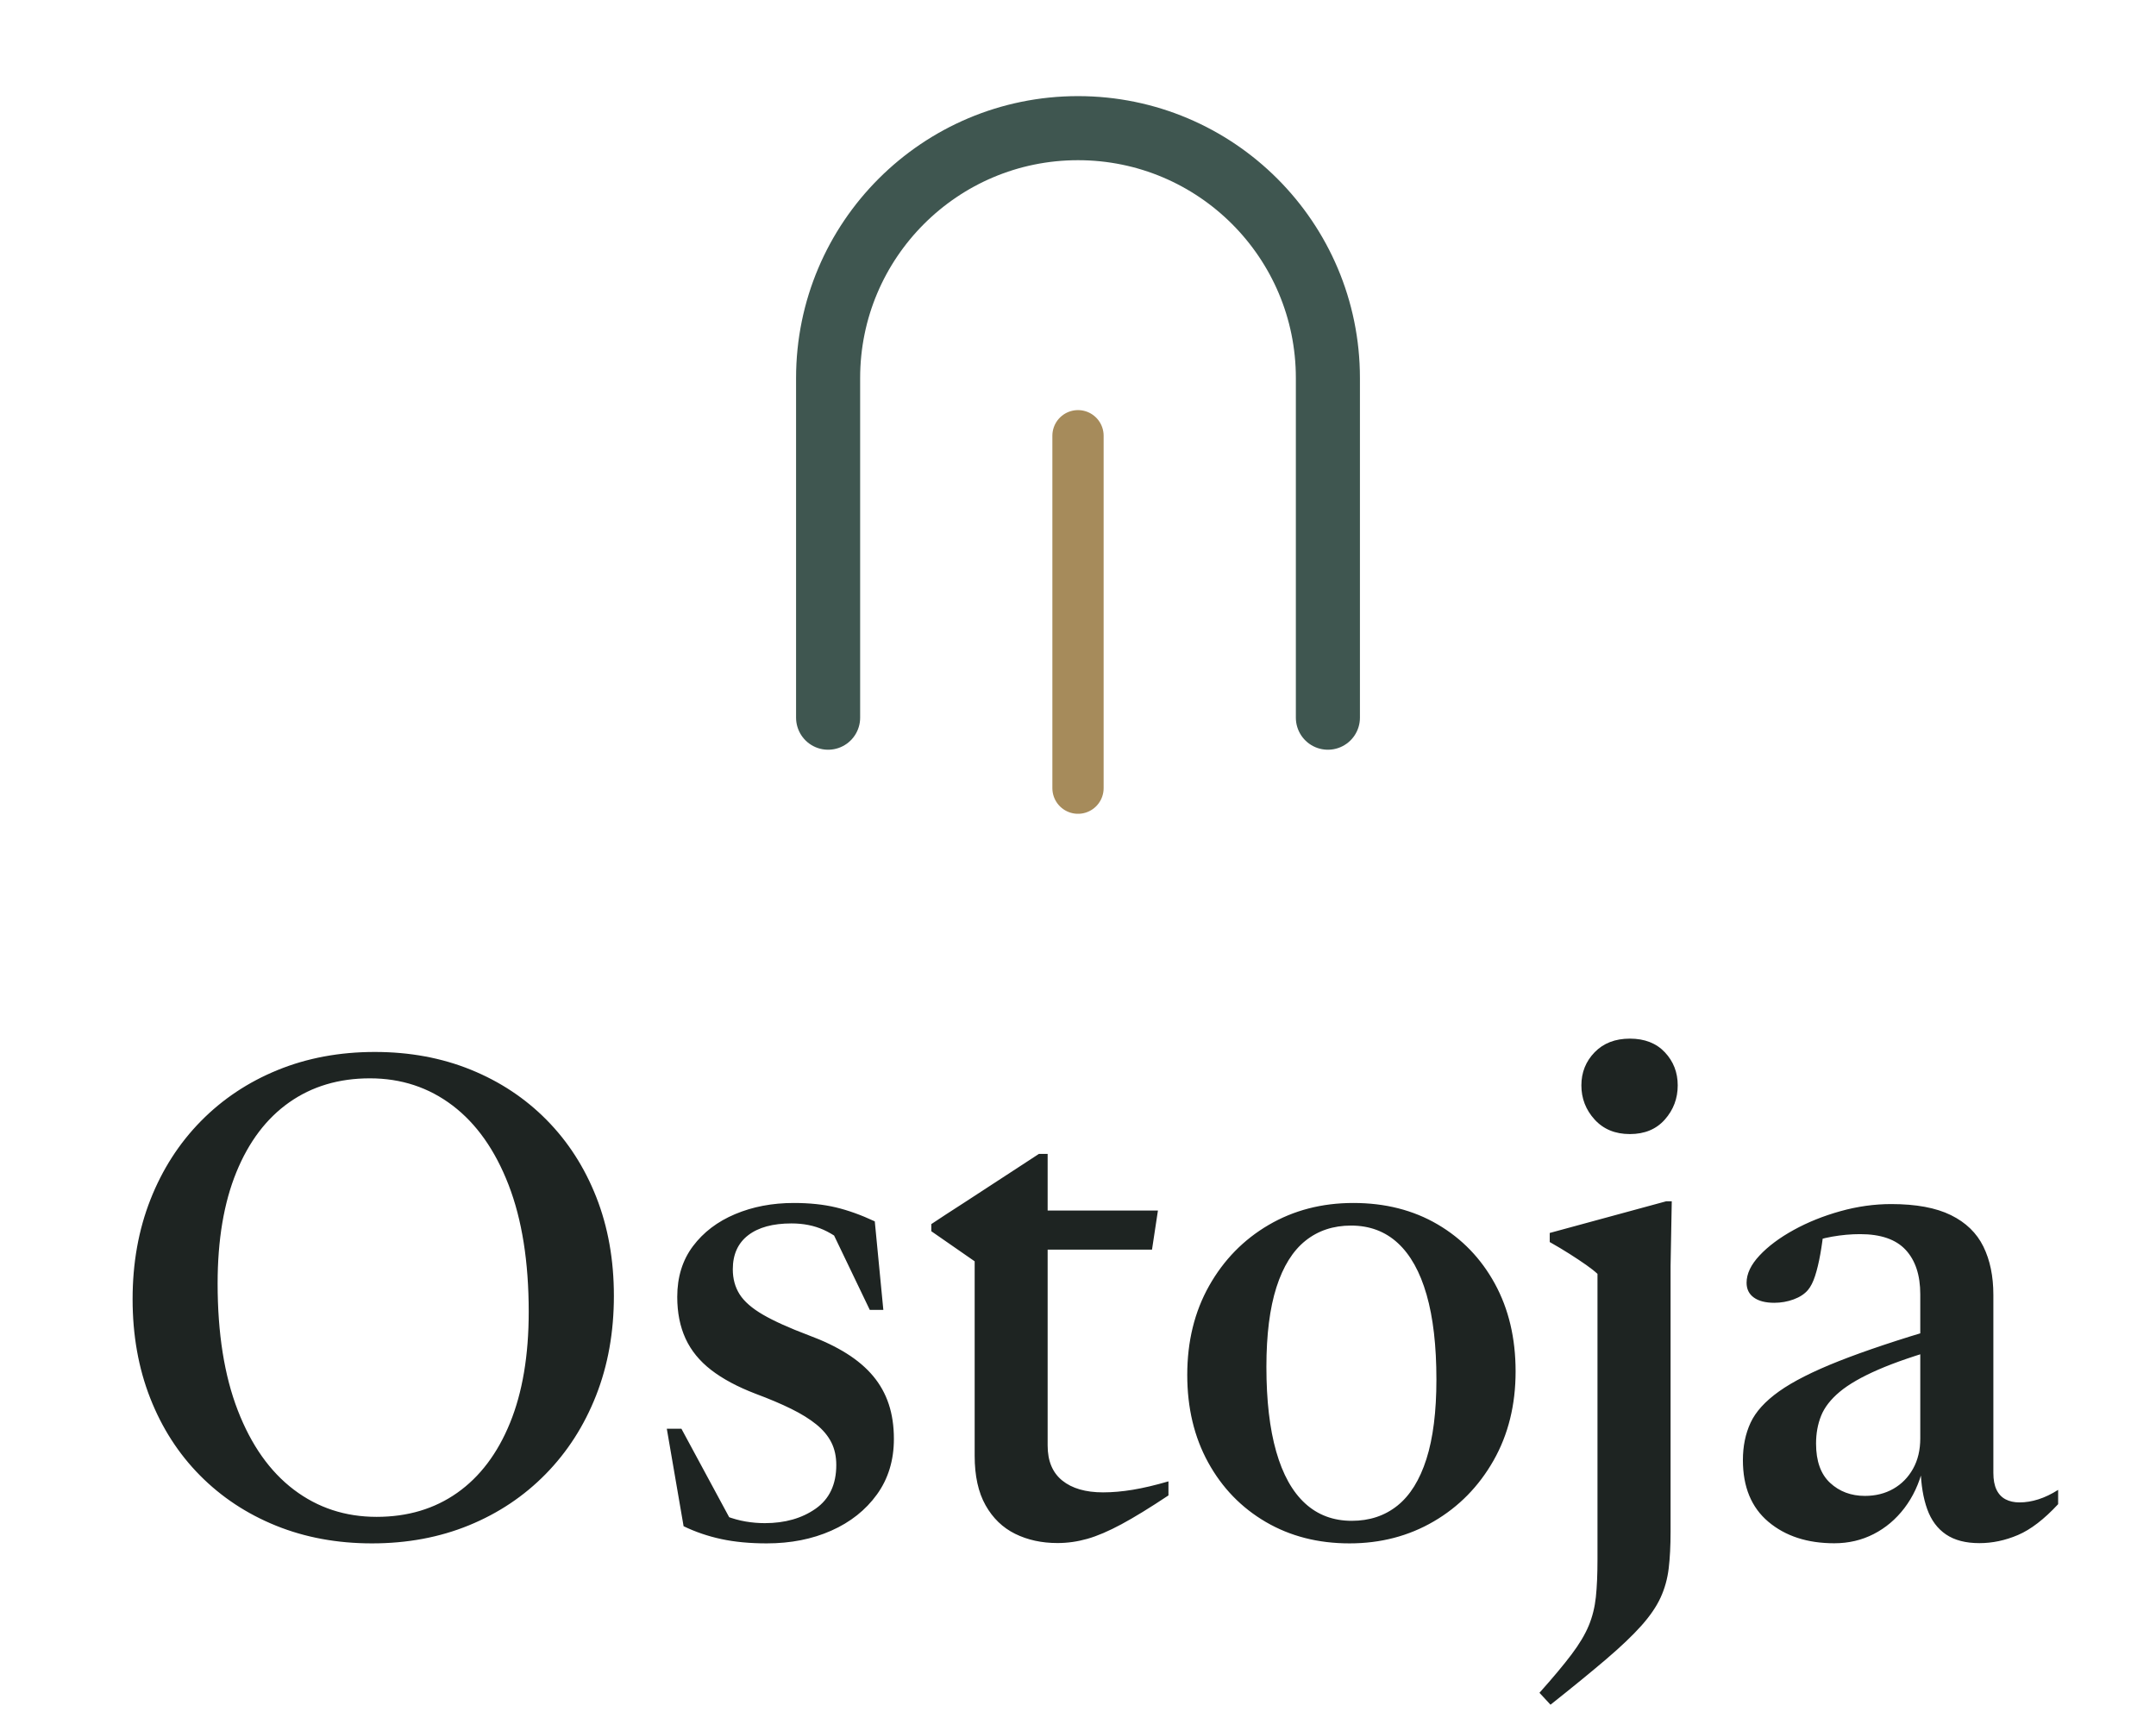
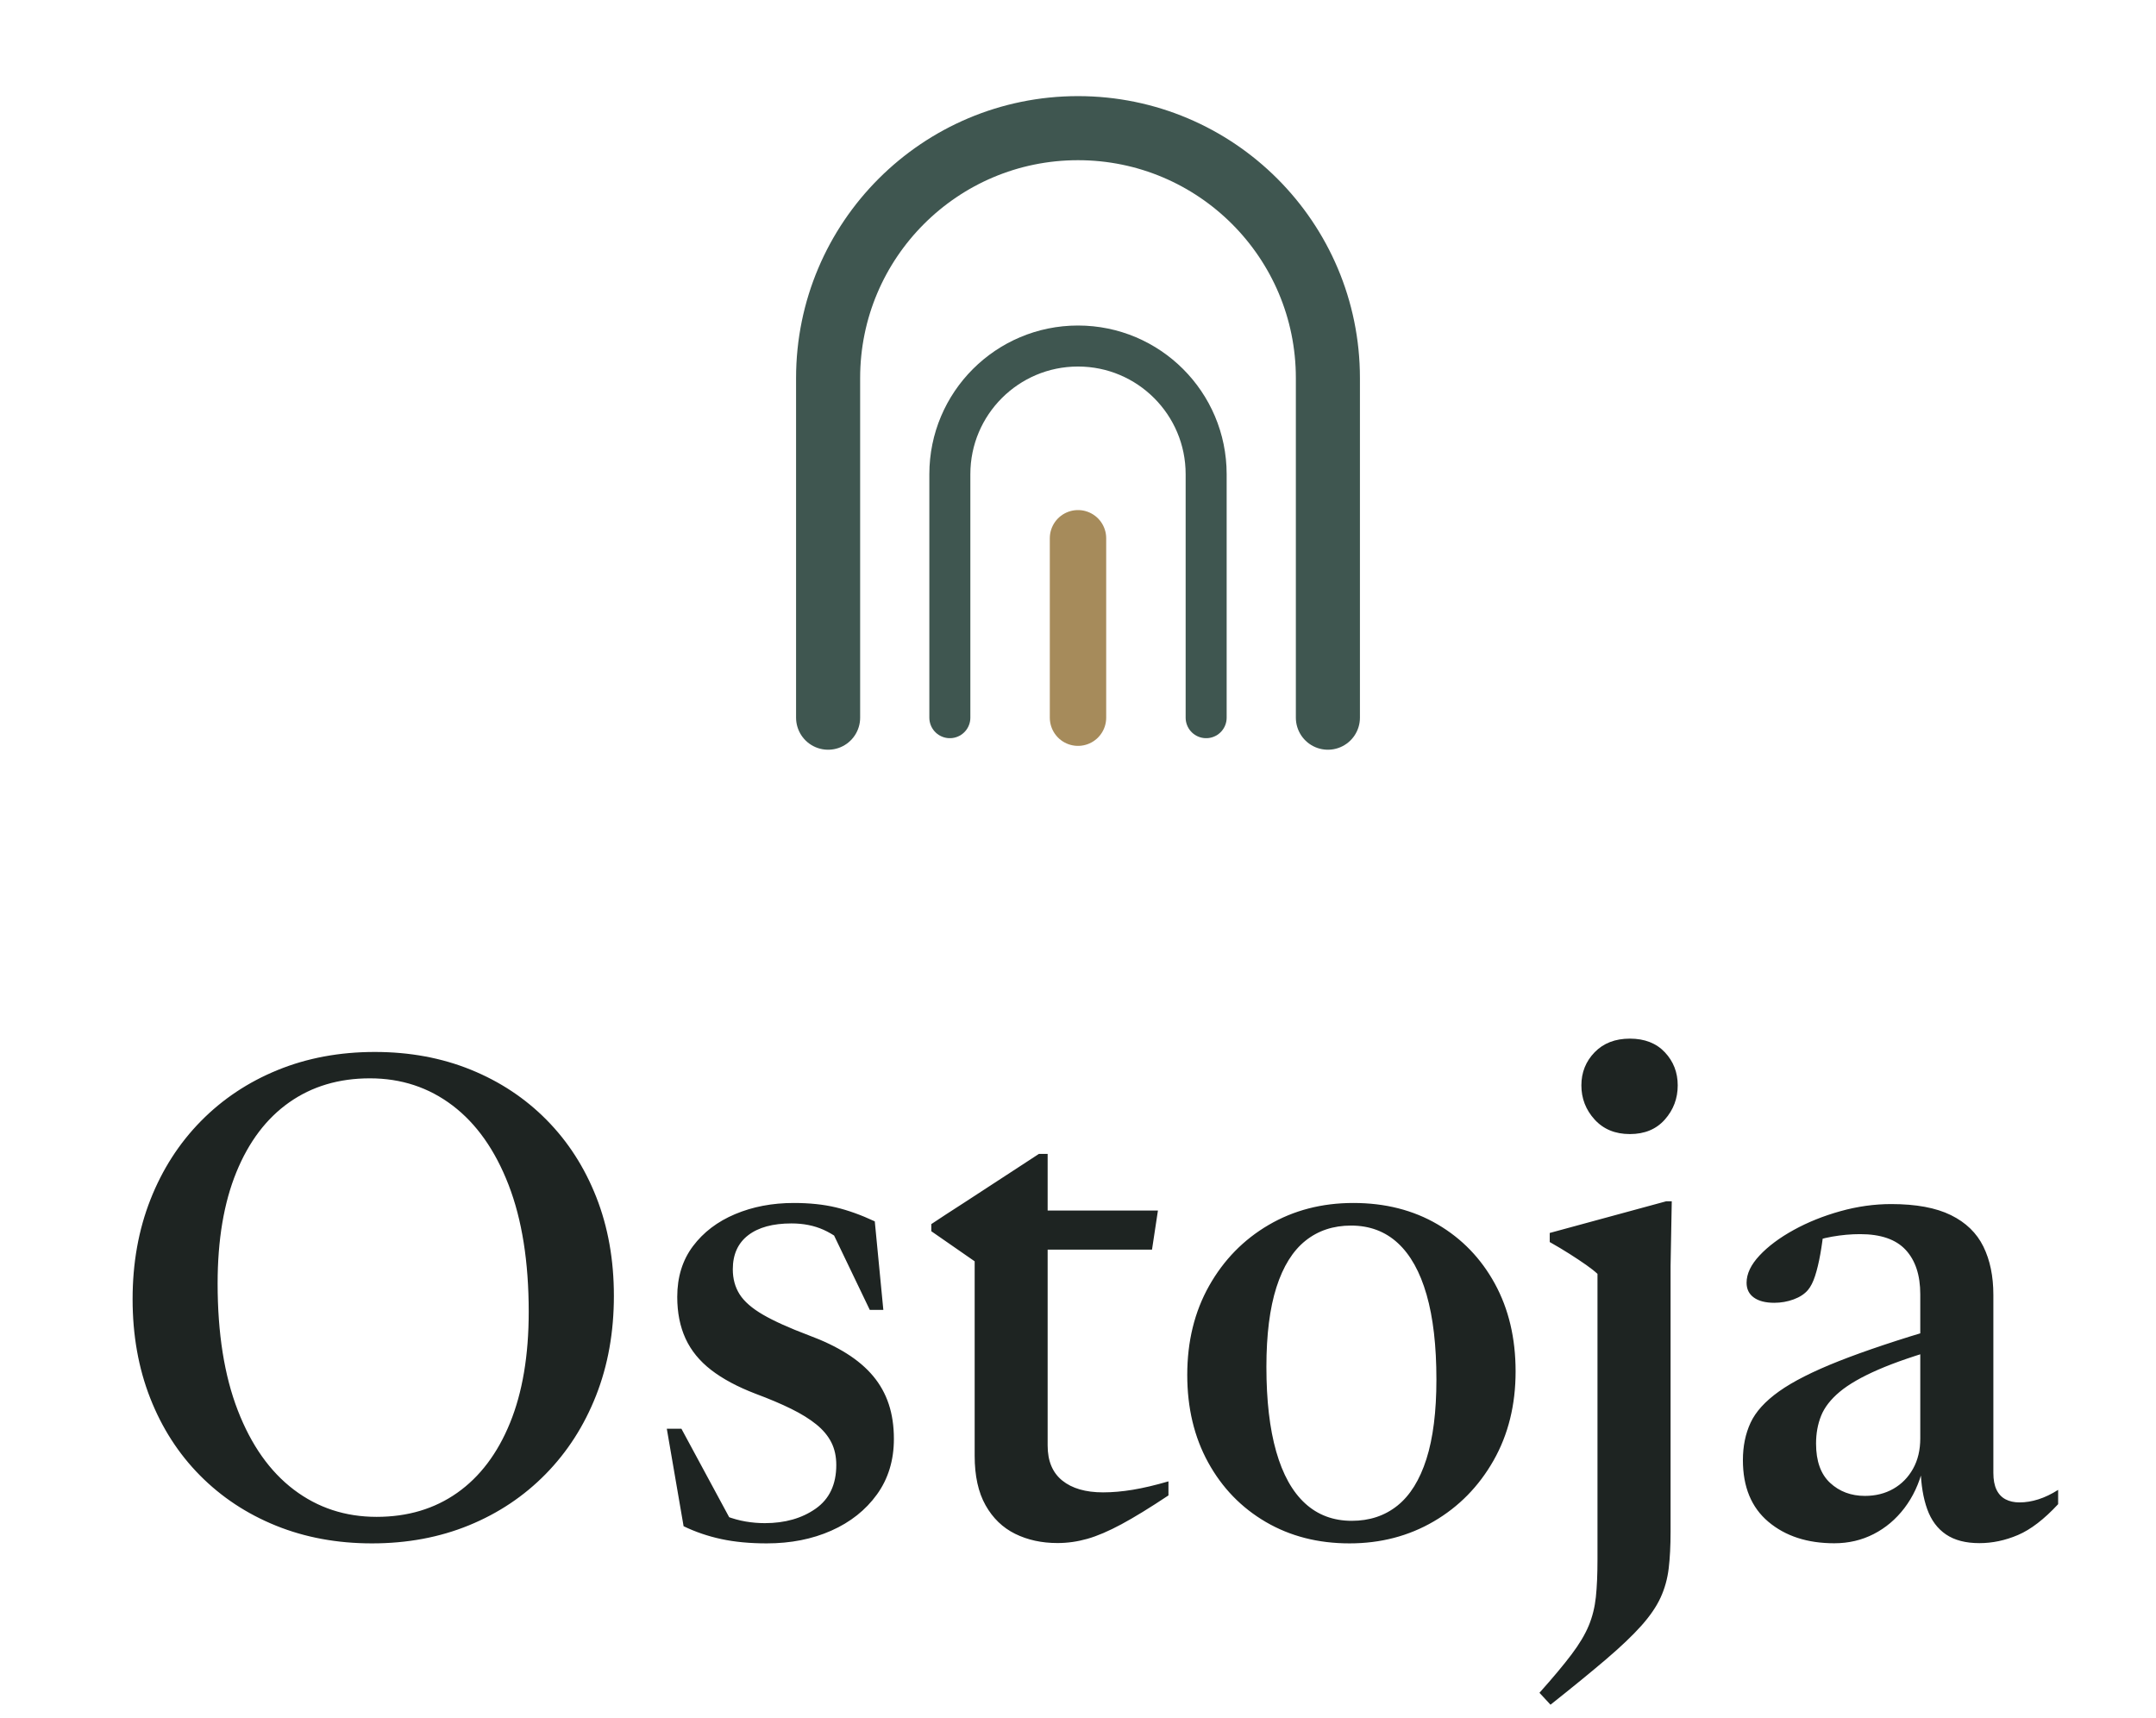
<svg xmlns="http://www.w3.org/2000/svg" width="84.12" height="67.01" viewBox="0 0 84.12 67.01" role="img" aria-label="Ostoja">
  <g transform="translate(26.06 0)">
    <path d="M6.25 28V14.75a9.75 9.75 0 0 1 19.5 0V28" fill="none" stroke="#3F5650" stroke-width="2.5" stroke-linecap="round" />
-     <path d="M16 30.75V17" fill="none" stroke="#A68B5B" stroke-width="2" stroke-linecap="round" />
+     <path d="M11 28V18.5a5 5 0 0 1 10 0V28" fill="none" stroke="#3F5650" stroke-width="1.6" stroke-linecap="round" />
+     <path d="M16 28V21" fill="none" stroke="#A68B5B" stroke-width="2.2" stroke-linecap="round" />
  </g>
  <path transform="translate(4.00 59.92) scale(0.01337)" d="M794.578 -1411.999Q947.156 -1411.999 1074.778 -1360.188Q1202.4 -1308.377 1296.011 -1213.599Q1389.622 -1118.821 1440.956 -988.333Q1492.289 -857.844 1492.289 -700.222Q1492.289 -541.444 1440.245 -409.277Q1388.2 -277.111 1293.189 -180.278Q1198.178 -83.444 1069.344 -30.722Q940.511 22 786.377 22Q633.8 22 505.955 -29.811Q378.111 -81.622 284.277 -176.4Q190.444 -271.177 139.111 -402.066Q87.777 -532.955 87.777 -690.666Q87.777 -848.999 139.822 -981.166Q191.866 -1113.332 286.878 -1209.943Q381.889 -1306.555 511.178 -1359.277Q640.467 -1411.999 794.578 -1411.999ZM799.822 -55.401Q935.666 -55.401 1035.087 -125.534Q1134.509 -195.667 1189.12 -329.4Q1243.731 -463.133 1243.731 -653.732Q1243.731 -872.399 1184.898 -1024.354Q1126.065 -1176.309 1021.588 -1255.676Q917.11 -1335.042 780.244 -1335.042Q644.601 -1335.042 544.857 -1264.909Q445.113 -1194.776 390.502 -1060.921Q335.891 -927.066 335.891 -736.267Q335.891 -518.156 394.724 -366.145Q453.557 -214.134 558.257 -134.768Q662.956 -55.401 799.822 -55.401ZM2017.311 -971.331Q2085.866 -971.331 2139.689 -958.542Q2193.511 -945.754 2253.644 -917.687L2278.6 -659.332H2239.044L2114.71 -918.331L2192.177 -831.62Q2145.511 -874.464 2104.122 -893.053Q2062.733 -911.642 2010.467 -911.642Q1928.956 -911.642 1884.134 -877.131Q1839.312 -842.62 1839.312 -777.798Q1839.312 -736.087 1859.279 -704.71Q1879.245 -673.332 1927.445 -645.321Q1975.645 -617.31 2060.889 -585.177Q2124.6 -561.577 2171.489 -532.122Q2218.378 -502.666 2248.856 -466.2Q2279.333 -429.733 2294.367 -384.411Q2309.4 -339.089 2309.4 -282.844Q2309.4 -189.2 2259.889 -120.711Q2210.378 -52.222 2126.689 -15.111Q2043 22 1938.289 22Q1864.311 22 1805.844 9.445Q1747.377 -3.111 1695.711 -28.066L1646.711 -312.599H1689.334L1846.911 -20.689L1760.71 -86.111Q1792.11 -68.089 1820.488 -57.323Q1848.866 -46.556 1876.766 -41.8Q1904.666 -37.045 1932.71 -37.045Q2020.91 -37.045 2081.099 -79.289Q2141.287 -121.533 2141.287 -206.799Q2141.287 -244.133 2126.832 -272.743Q2112.376 -301.354 2083.065 -325.132Q2053.754 -348.91 2009.632 -370.643Q1965.51 -392.376 1905.888 -414.576Q1826.71 -444.909 1776.066 -484.053Q1725.422 -523.198 1701.299 -575.798Q1677.177 -628.398 1677.177 -697.331Q1677.177 -784.242 1723.066 -845.309Q1768.955 -906.376 1846.211 -938.853Q1923.466 -971.331 2017.311 -971.331ZM2758.091 -263.534Q2758.091 -195.756 2800.835 -161.312Q2843.579 -126.868 2919.846 -126.868Q2960.446 -126.868 3006.379 -134.423Q3052.313 -141.979 3110.624 -158.979V-117.956Q3029.646 -64.067 2973.457 -33.833Q2917.268 -3.6 2873.935 8.711Q2830.601 21.022 2786.957 21.022Q2717.867 21.022 2663.3 -5.878Q2608.733 -32.778 2576.922 -89.222Q2545.111 -145.667 2545.111 -233.667V-801.108L2418.577 -888.908V-909.664Q2435.111 -921.02 2460.4 -937.287Q2485.689 -953.554 2517.023 -973.898Q2548.356 -994.243 2583.868 -1017.476Q2619.379 -1040.71 2657.235 -1065.299Q2695.09 -1089.888 2732.49 -1114.443H2758.091V-918.331ZM2678.245 -835.175V-949.331H3079.957L3062.646 -835.175ZM3645.489 -43.845Q3723.554 -43.845 3778.876 -88.178Q3834.198 -132.511 3863.398 -223.999Q3892.597 -315.488 3892.597 -456.243Q3892.597 -603.887 3863.953 -703.653Q3835.309 -803.42 3779.921 -854.397Q3724.532 -905.375 3643.577 -905.375Q3565.6 -905.375 3510.29 -861.042Q3454.979 -816.709 3425.724 -725.276Q3396.468 -633.843 3396.468 -493.089Q3396.468 -346.244 3425.068 -246.022Q3453.668 -145.801 3509.279 -94.823Q3564.889 -43.845 3645.489 -43.845ZM3638.866 22Q3501.666 22 3394.633 -40.533Q3287.599 -103.066 3226.544 -214.099Q3165.489 -325.132 3165.489 -469.554Q3165.489 -616.465 3229.4 -729.732Q3293.311 -842.998 3402.922 -907.165Q3512.533 -971.331 3650.2 -971.331Q3789.511 -971.331 3896.1 -908.854Q4002.689 -846.376 4063.188 -735.732Q4123.688 -625.088 4123.688 -479.777Q4123.688 -332.955 4059.166 -219.588Q3994.644 -106.222 3884.866 -42.111Q3775.089 22 3638.866 22ZM4457.179 -1172.398Q4392.845 -1172.398 4354.245 -1214.854Q4315.645 -1257.31 4315.645 -1314.488Q4315.645 -1371.155 4354.245 -1411.022Q4392.845 -1450.888 4457.179 -1450.888Q4521.801 -1450.888 4559.301 -1411.022Q4596.801 -1371.155 4596.801 -1314.488Q4596.801 -1257.31 4559.301 -1214.854Q4521.801 -1172.398 4457.179 -1172.398ZM4362.644 -764.397Q4351.199 -775.375 4329.811 -790.408Q4308.422 -805.442 4281.077 -822.808Q4253.733 -840.175 4223.266 -857.308V-883.82L4562.979 -976.22H4579.402L4575.935 -787.02V-12.022Q4575.935 49.512 4570.468 94.956Q4565.002 140.401 4546.868 179.968Q4528.735 219.535 4490.657 262.223Q4452.579 304.912 4388.179 359.846Q4323.778 414.779 4225.578 492.779L4193.333 458Q4252.666 391.512 4286.855 346.134Q4321.044 300.756 4337.088 262.101Q4353.133 223.446 4357.888 178.946Q4362.644 134.446 4362.644 69.802ZM5361.776 -608.243 5371.353 -549.753Q5254.688 -516.598 5181.722 -484.832Q5108.756 -453.065 5069.445 -420.199Q5030.134 -387.332 5015.312 -350.511Q5000.49 -313.689 5000.49 -269.178Q5000.49 -192.578 5041.479 -154.567Q5082.467 -116.556 5143.044 -116.556Q5189.911 -116.556 5226.199 -137.345Q5262.488 -158.134 5283.554 -195.878Q5304.621 -233.622 5304.621 -284.555V-704.976Q5304.621 -788.353 5262.065 -834.375Q5219.51 -880.397 5129 -880.397Q5089.289 -880.397 5047.578 -873.108Q5005.867 -865.82 4975.823 -851.775L5023.734 -900.798Q5019.422 -858.353 5012.878 -821.809Q5006.333 -785.264 4997.689 -758.564Q4989.045 -731.864 4976.956 -717.531Q4962.067 -699.909 4935.011 -689.975Q4907.956 -680.042 4878.578 -680.042Q4840.333 -680.042 4819.033 -695.309Q4797.733 -710.576 4797.733 -738.531Q4797.733 -777.709 4835.533 -818.076Q4873.333 -858.442 4935.144 -892.498Q4996.955 -926.553 5071.467 -947.342Q5145.978 -968.131 5219.645 -968.131Q5328.601 -968.131 5394.078 -935.865Q5459.556 -903.598 5488.734 -844.231Q5517.912 -784.864 5517.912 -703.197V-183.733Q5517.912 -153.756 5527.034 -134.734Q5536.156 -115.711 5553.345 -106.634Q5570.534 -97.556 5594.156 -97.556Q5621.178 -97.556 5649.478 -106.578Q5677.777 -115.6 5706.933 -134.156V-92.422Q5645.533 -26.289 5589.855 -2.5Q5534.177 21.289 5477.177 21.289Q5417.199 21.289 5379.799 -4Q5342.399 -29.289 5324.954 -77.689Q5307.51 -126.089 5305.576 -194.444L5312.221 -196.333Q5295.643 -129.911 5258.265 -80.933Q5220.888 -31.955 5168.488 -5.144Q5116.088 21.667 5053.71 21.667Q4935.821 21.667 4861.41 -40.966Q4787 -103.6 4787 -221.022Q4787 -281.733 4809.333 -329.977Q4831.666 -378.221 4892.499 -421.555Q4953.333 -464.888 5066.81 -509.754Q5180.288 -554.621 5361.776 -608.243Z" fill="#1E2422" />
</svg>
